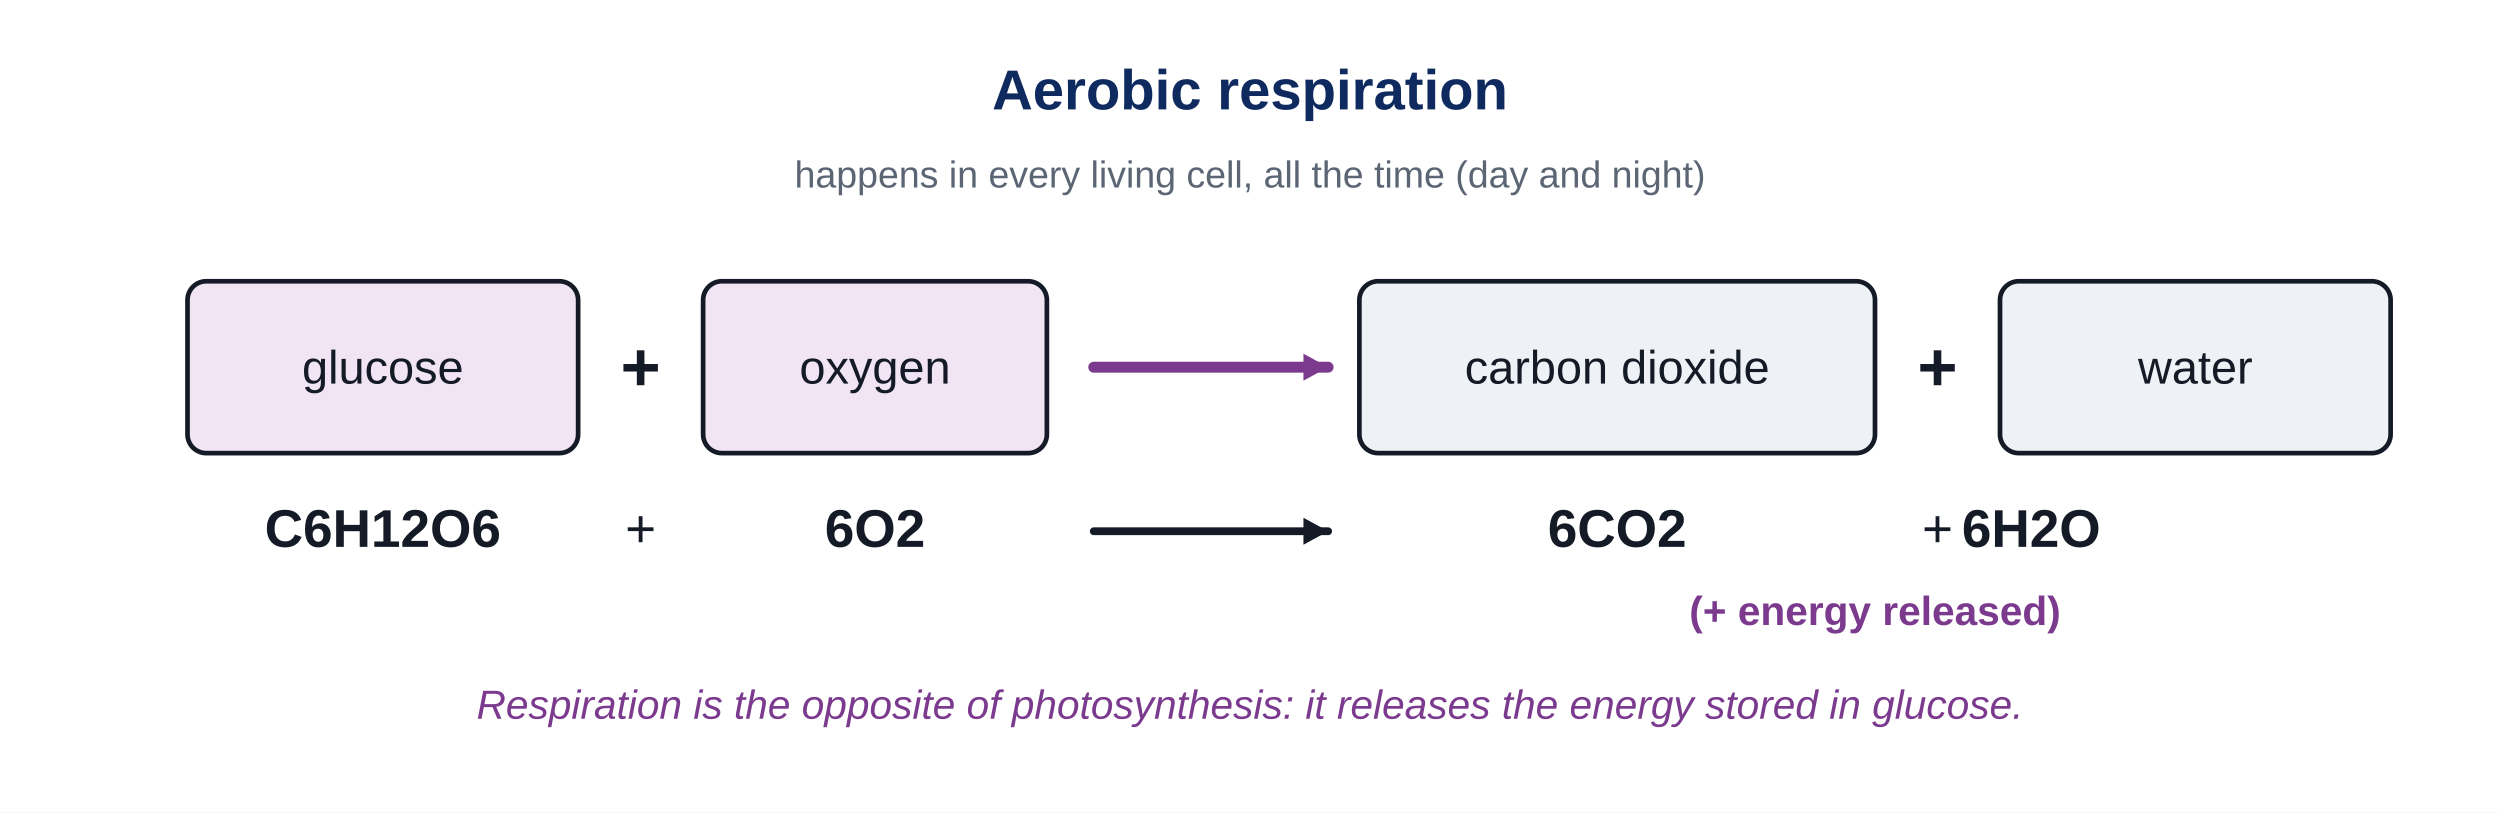
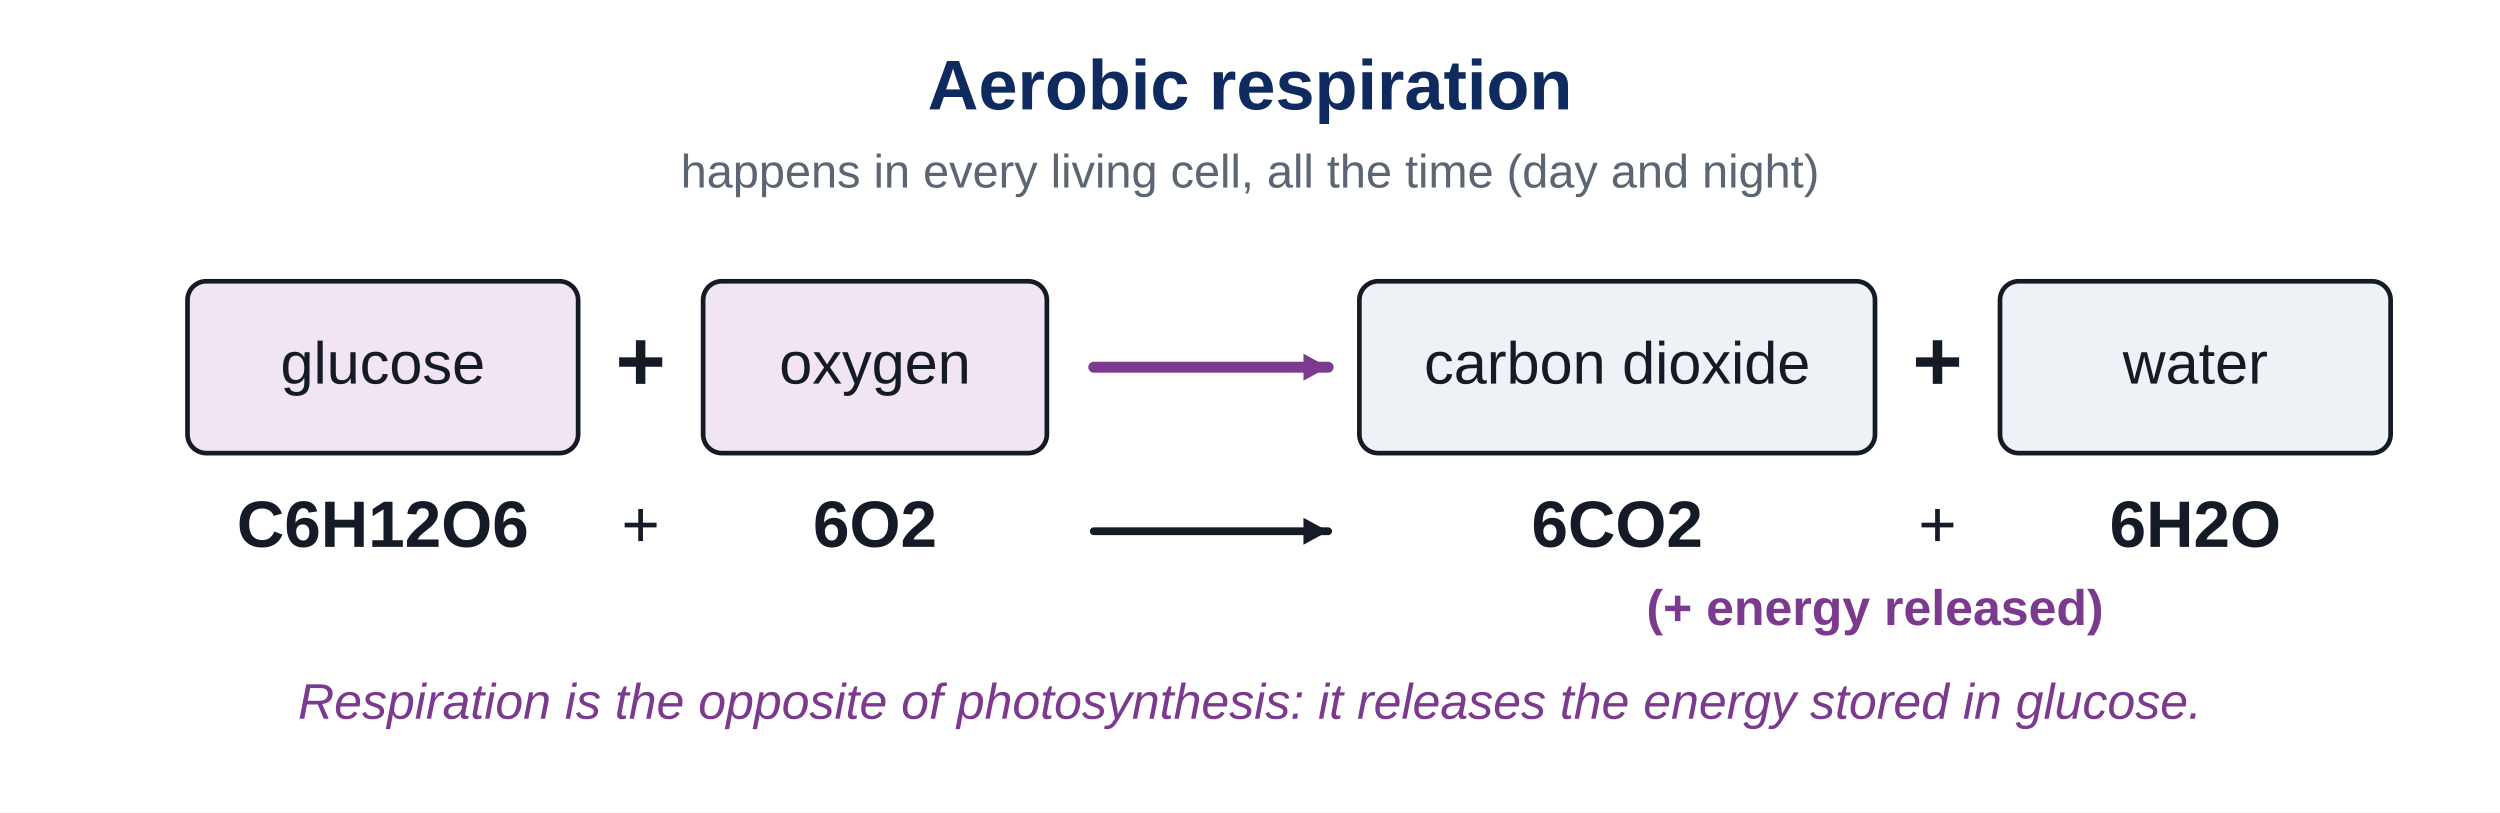
<svg xmlns="http://www.w3.org/2000/svg" width="1600" height="520" viewBox="0 0 1600 520">
  <rect x="0" y="0" width="1600" height="520" fill="#FFFFFF" />
-   <text x="800" y="70" font-family="Liberation Sans, Arial, Helvetica, sans-serif" font-size="36" text-anchor="middle" font-weight="bold" fill="#0F2A5F">Aerobic respiration</text>
-   <text x="800" y="120" font-family="Liberation Sans, Arial, Helvetica, sans-serif" font-size="24" text-anchor="middle" font-weight="normal" fill="#5B6574">happens in every living cell, all the time (day and night)</text>
+   <text x="800" y="70" font-family="Liberation Sans, Arial, Helvetica, sans-serif" font-size="45" text-anchor="middle" font-weight="bold" fill="#0F2A5F">Aerobic respiration</text>
+   <text x="800" y="120" font-family="Liberation Sans, Arial, Helvetica, sans-serif" font-size="30" text-anchor="middle" font-weight="normal" fill="#5B6574">happens in every living cell, all the time (day and night)</text>
  <rect x="120" y="180" width="250" height="110" rx="12" fill="#F1E5F4" stroke="#141B26" stroke-width="3" />
-   <text x="245.0" y="245.5" font-family="Liberation Sans, Arial, Helvetica, sans-serif" font-size="30" text-anchor="middle" font-weight="normal" fill="#141B26">glucose</text>
-   <text x="410" y="250" font-family="Liberation Sans, Arial, Helvetica, sans-serif" font-size="44" text-anchor="middle" font-weight="bold" fill="#141B26">+</text>
+   <text x="245.0" y="245.5" font-family="Liberation Sans, Arial, Helvetica, sans-serif" font-size="38" text-anchor="middle" font-weight="normal" fill="#141B26">glucose</text>
+   <text x="410" y="250" font-family="Liberation Sans, Arial, Helvetica, sans-serif" font-size="55" text-anchor="middle" font-weight="bold" fill="#141B26">+</text>
  <rect x="450" y="180" width="220" height="110" rx="12" fill="#F1E5F4" stroke="#141B26" stroke-width="3" />
-   <text x="560.0" y="245.5" font-family="Liberation Sans, Arial, Helvetica, sans-serif" font-size="30" text-anchor="middle" font-weight="normal" fill="#141B26">oxygen</text>
+   <text x="560.0" y="245.5" font-family="Liberation Sans, Arial, Helvetica, sans-serif" font-size="38" text-anchor="middle" font-weight="normal" fill="#141B26">oxygen</text>
  <line x1="700" y1="235" x2="850" y2="235" stroke="#7B3A8E" stroke-width="7" stroke-linecap="round" />
  <polygon points="850,235 834.204,243.63 834.204,226.37" fill="#7B3A8E" />
  <rect x="870" y="180" width="330" height="110" rx="12" fill="#EEF1F5" stroke="#141B26" stroke-width="3" />
-   <text x="1035.0" y="245.5" font-family="Liberation Sans, Arial, Helvetica, sans-serif" font-size="30" text-anchor="middle" font-weight="normal" fill="#141B26">carbon dioxide</text>
-   <text x="1240" y="250" font-family="Liberation Sans, Arial, Helvetica, sans-serif" font-size="44" text-anchor="middle" font-weight="bold" fill="#141B26">+</text>
+   <text x="1035.0" y="245.5" font-family="Liberation Sans, Arial, Helvetica, sans-serif" font-size="38" text-anchor="middle" font-weight="normal" fill="#141B26">carbon dioxide</text>
+   <text x="1240" y="250" font-family="Liberation Sans, Arial, Helvetica, sans-serif" font-size="55" text-anchor="middle" font-weight="bold" fill="#141B26">+</text>
  <rect x="1280" y="180" width="250" height="110" rx="12" fill="#EEF1F5" stroke="#141B26" stroke-width="3" />
-   <text x="1405.0" y="245.5" font-family="Liberation Sans, Arial, Helvetica, sans-serif" font-size="30" text-anchor="middle" font-weight="normal" fill="#141B26">water</text>
-   <text x="1200" y="400" font-family="Liberation Sans, Arial, Helvetica, sans-serif" font-size="26" text-anchor="middle" font-weight="bold" fill="#7B3A8E">(+ energy released)</text>
-   <text x="245" y="350" font-family="Liberation Sans, Arial, Helvetica, sans-serif" font-size="34" text-anchor="middle" font-weight="bold" fill="#141B26">C6H12O6</text>
-   <text x="410" y="350" font-family="Liberation Sans, Arial, Helvetica, sans-serif" font-size="34" text-anchor="middle" font-weight="normal" fill="#141B26">+</text>
-   <text x="560" y="350" font-family="Liberation Sans, Arial, Helvetica, sans-serif" font-size="34" text-anchor="middle" font-weight="bold" fill="#141B26">6O2</text>
+   <text x="1405.0" y="245.5" font-family="Liberation Sans, Arial, Helvetica, sans-serif" font-size="38" text-anchor="middle" font-weight="normal" fill="#141B26">water</text>
+   <text x="1200" y="400" font-family="Liberation Sans, Arial, Helvetica, sans-serif" font-size="32" text-anchor="middle" font-weight="bold" fill="#7B3A8E">(+ energy released)</text>
+   <text x="245" y="350" font-family="Liberation Sans, Arial, Helvetica, sans-serif" font-size="42" text-anchor="middle" font-weight="bold" fill="#141B26">C6H12O6</text>
+   <text x="410" y="350" font-family="Liberation Sans, Arial, Helvetica, sans-serif" font-size="42" text-anchor="middle" font-weight="normal" fill="#141B26">+</text>
+   <text x="560" y="350" font-family="Liberation Sans, Arial, Helvetica, sans-serif" font-size="42" text-anchor="middle" font-weight="bold" fill="#141B26">6O2</text>
  <line x1="700" y1="340" x2="850" y2="340" stroke="#141B26" stroke-width="5" stroke-linecap="round" />
  <polygon points="850,340 834.204,348.63 834.204,331.37" fill="#141B26" />
-   <text x="1035" y="350" font-family="Liberation Sans, Arial, Helvetica, sans-serif" font-size="34" text-anchor="middle" font-weight="bold" fill="#141B26">6CO2</text>
-   <text x="1240" y="350" font-family="Liberation Sans, Arial, Helvetica, sans-serif" font-size="34" text-anchor="middle" font-weight="normal" fill="#141B26">+</text>
-   <text x="1300" y="350" font-family="Liberation Sans, Arial, Helvetica, sans-serif" font-size="34" text-anchor="middle" font-weight="bold" fill="#141B26">6H2O</text>
-   <text x="800" y="460" font-family="Liberation Sans, Arial, Helvetica, sans-serif" font-size="26" text-anchor="middle" font-weight="normal" fill="#7B3A8E" font-style="italic">Respiration is the opposite of photosynthesis: it releases the energy stored in glucose.</text>
+   <text x="1035" y="350" font-family="Liberation Sans, Arial, Helvetica, sans-serif" font-size="42" text-anchor="middle" font-weight="bold" fill="#141B26">6CO2</text>
+   <text x="1240" y="350" font-family="Liberation Sans, Arial, Helvetica, sans-serif" font-size="42" text-anchor="middle" font-weight="normal" fill="#141B26">+</text>
+   <text x="1405" y="350" font-family="Liberation Sans, Arial, Helvetica, sans-serif" font-size="42" text-anchor="middle" font-weight="bold" fill="#141B26">6H2O</text>
+   <text x="800" y="460" font-family="Liberation Sans, Arial, Helvetica, sans-serif" font-size="32" text-anchor="middle" font-weight="normal" fill="#7B3A8E" font-style="italic">Respiration is the opposite of photosynthesis: it releases the energy stored in glucose.</text>
</svg>
